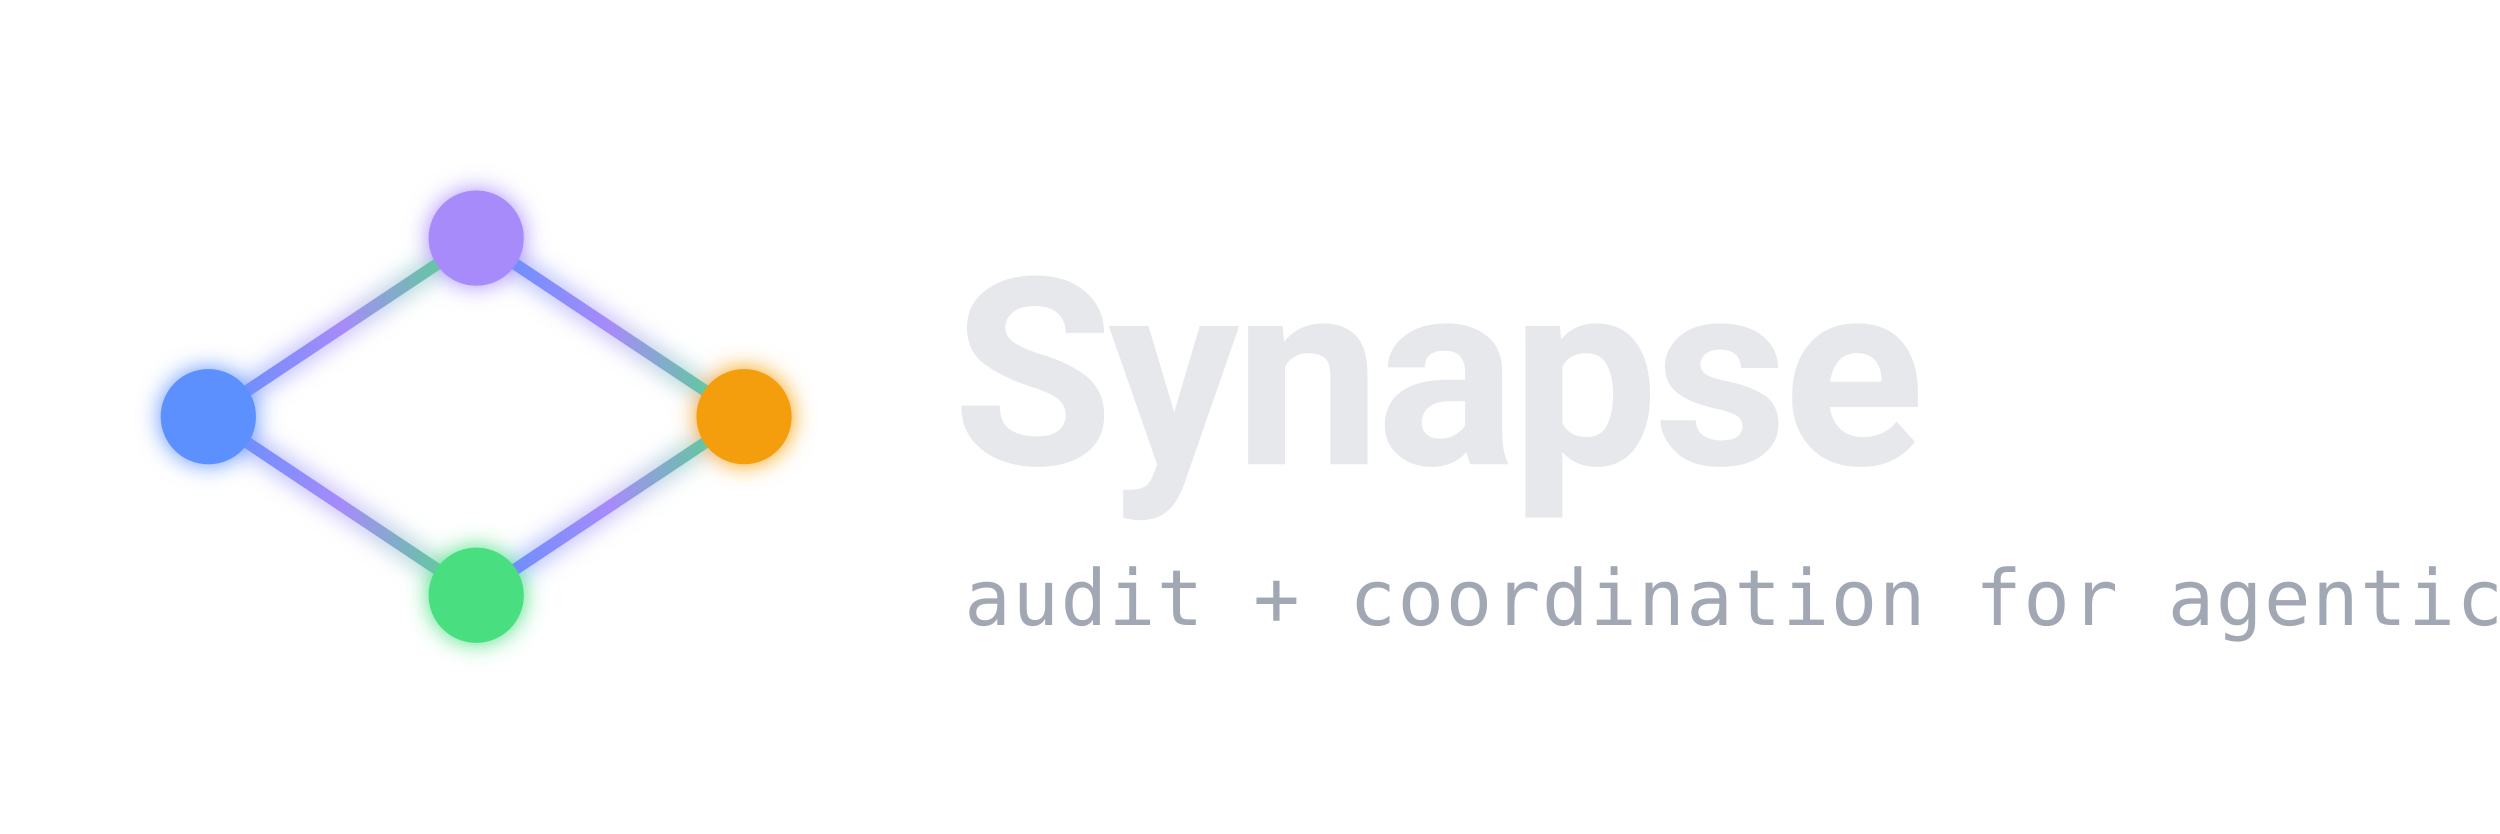
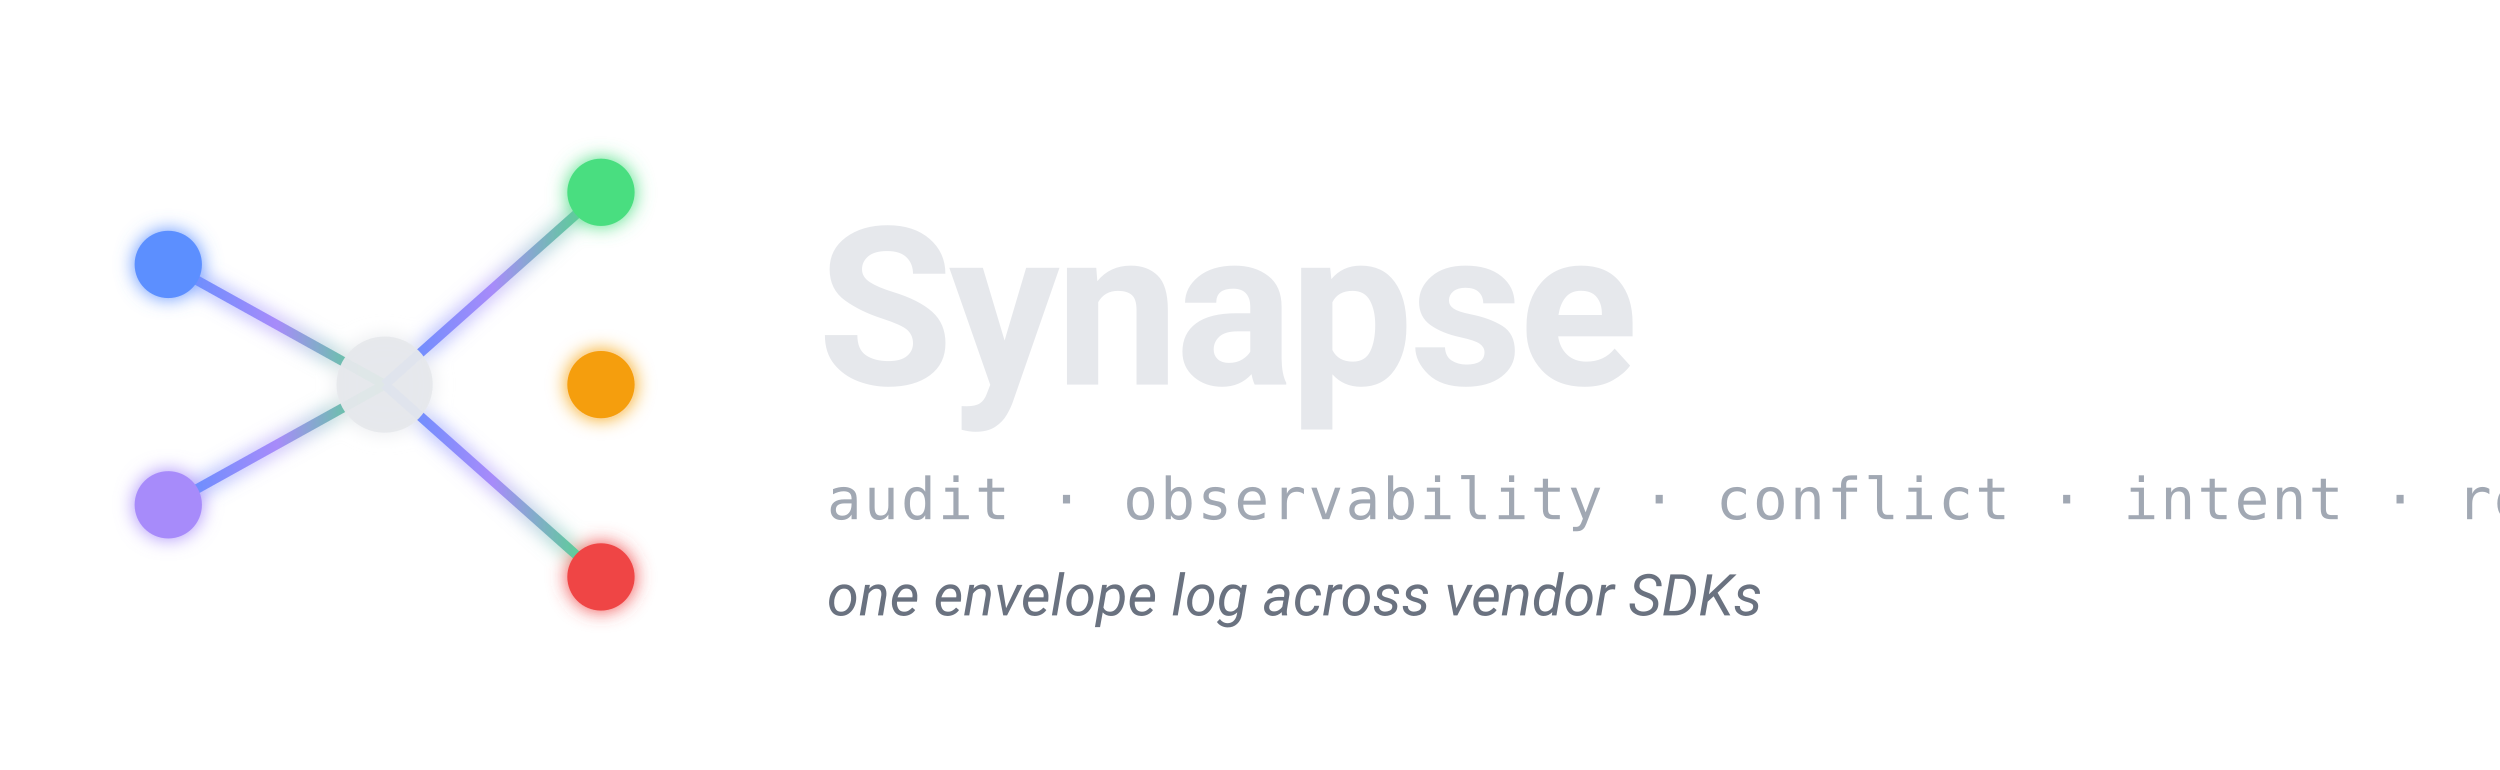
- <svg xmlns="http://www.w3.org/2000/svg" viewBox="0 0 420 140" width="420" height="140">
+ <svg xmlns="http://www.w3.org/2000/svg" viewBox="0 0 520 160" width="520" height="160">
  <defs>
    <linearGradient id="g" x1="0%" y1="0%" x2="100%" y2="0%">
      <stop offset="0%" stop-color="#5b8fff" />
      <stop offset="50%" stop-color="#a78bfa" />
      <stop offset="100%" stop-color="#4ade80" />
    </linearGradient>
    <filter id="glow" x="-20%" y="-20%" width="140%" height="140%">
      <feGaussianBlur stdDeviation="2" result="blur" />
      <feMerge>
        <feMergeNode in="blur" />
        <feMergeNode in="SourceGraphic" />
      </feMerge>
    </filter>
  </defs>
  <g filter="url(#glow)">
-     <line x1="35" y1="70" x2="80" y2="40" stroke="url(#g)" stroke-width="2" />
-     <line x1="35" y1="70" x2="80" y2="100" stroke="url(#g)" stroke-width="2" />
-     <line x1="80" y1="40" x2="125" y2="70" stroke="url(#g)" stroke-width="2" />
-     <line x1="80" y1="100" x2="125" y2="70" stroke="url(#g)" stroke-width="2" />
-     <circle cx="35" cy="70" r="8" fill="#5b8fff" />
-     <circle cx="80" cy="40" r="8" fill="#a78bfa" />
-     <circle cx="80" cy="100" r="8" fill="#4ade80" />
-     <circle cx="125" cy="70" r="8" fill="#f59e0b" />
+     <line x1="80" y1="80" x2="35" y2="55" stroke="url(#g)" stroke-width="2" />
+     <line x1="80" y1="80" x2="35" y2="105" stroke="url(#g)" stroke-width="2" />
+     <line x1="80" y1="80" x2="125" y2="40" stroke="url(#g)" stroke-width="2" />
+     <line x1="80" y1="80" x2="125" y2="80" stroke="url(#g)" stroke-width="2" />
+     <line x1="80" y1="80" x2="125" y2="120" stroke="url(#g)" stroke-width="2" />
+     <circle cx="80" cy="80" r="10" fill="#e6e8ec" opacity="0.95" />
+     <circle cx="35" cy="55" r="7" fill="#5b8fff" />
+     <circle cx="35" cy="105" r="7" fill="#a78bfa" />
+     <circle cx="125" cy="40" r="7" fill="#4ade80" />
+     <circle cx="125" cy="80" r="7" fill="#f59e0b" />
+     <circle cx="125" cy="120" r="7" fill="#ef4444" />
  </g>
-   <text x="160" y="78" font-family="ui-sans-serif, system-ui, -apple-system, 'Segoe UI', Roboto, sans-serif" font-size="44" font-weight="700" fill="#e6e8ec" letter-spacing="-0.02em">
+   <text x="170" y="80" font-family="ui-sans-serif, system-ui, -apple-system, 'Segoe UI', Roboto, sans-serif" font-size="46" font-weight="700" fill="#e6e8ec" letter-spacing="-0.02em">
    Synapse
  </text>
-   <text x="162" y="105" font-family="ui-monospace, SFMono-Regular, Menlo, Monaco, Consolas, monospace" font-size="13" fill="#a1a8b3" letter-spacing="0.02em">
-     audit + coordination for agentic teams
+   <text x="172" y="108" font-family="ui-monospace, SFMono-Regular, Menlo, Monaco, Consolas, monospace" font-size="12" fill="#a1a8b3" letter-spacing="0.04em">
+     audit · observability · conflict · intent · reasoning
+   </text>
+   <text x="172" y="128" font-family="ui-sans-serif, system-ui, -apple-system, 'Segoe UI', Roboto, sans-serif" font-size="12" fill="#6a7280" font-style="italic">
+     one envelope log across vendor SDKs
  </text>
</svg>
